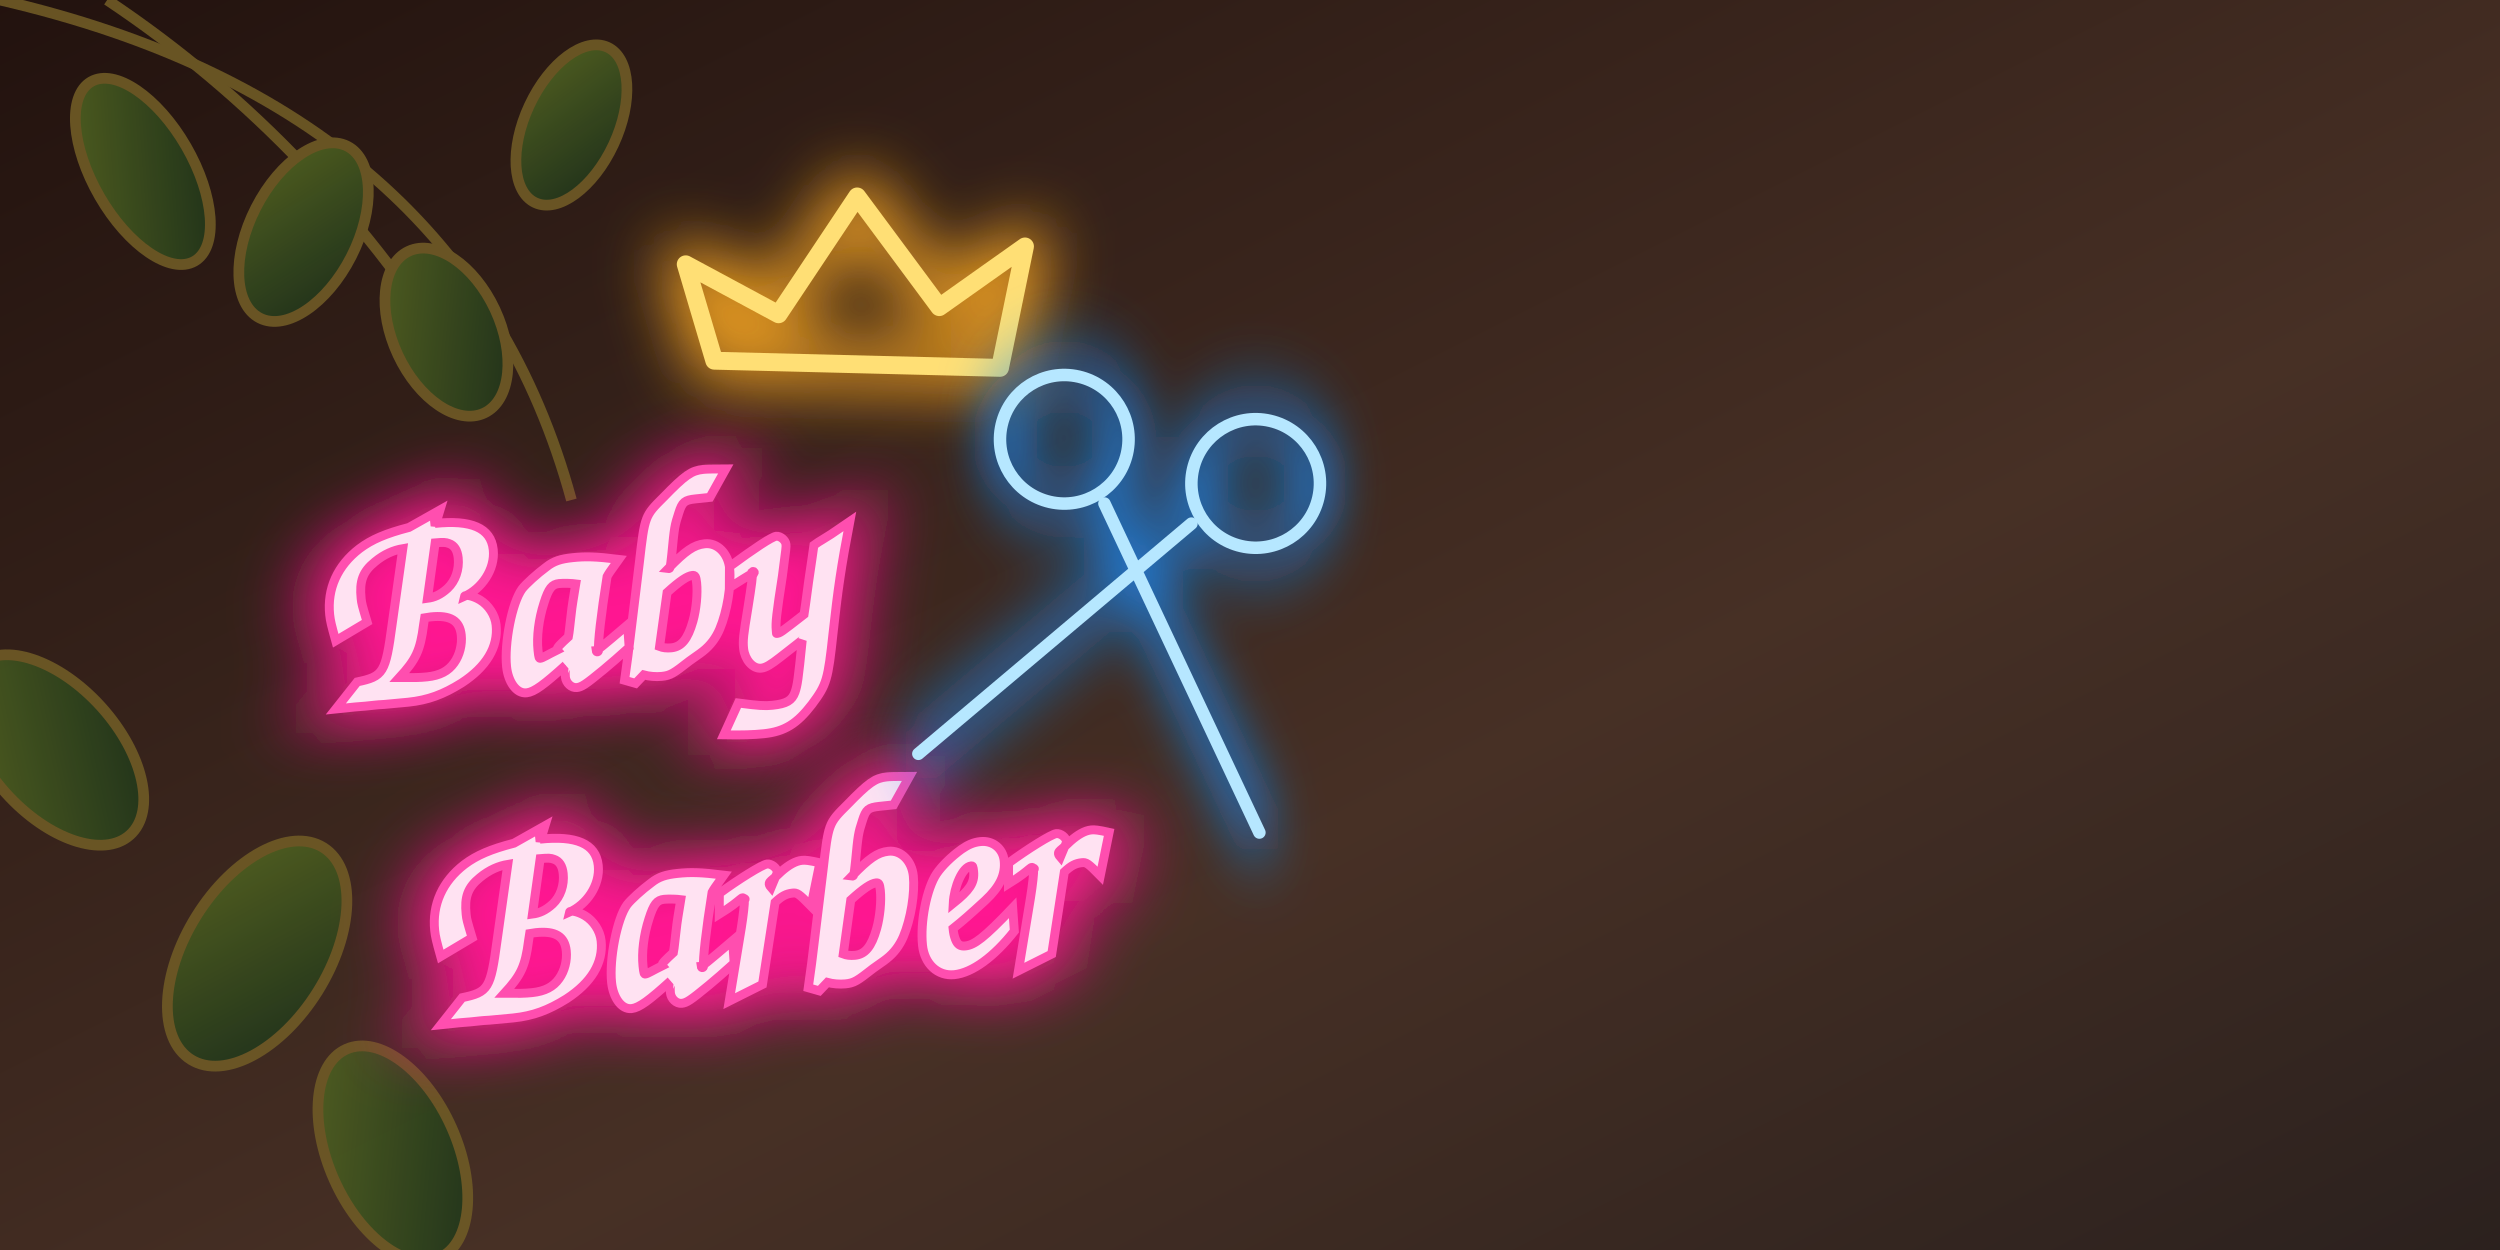
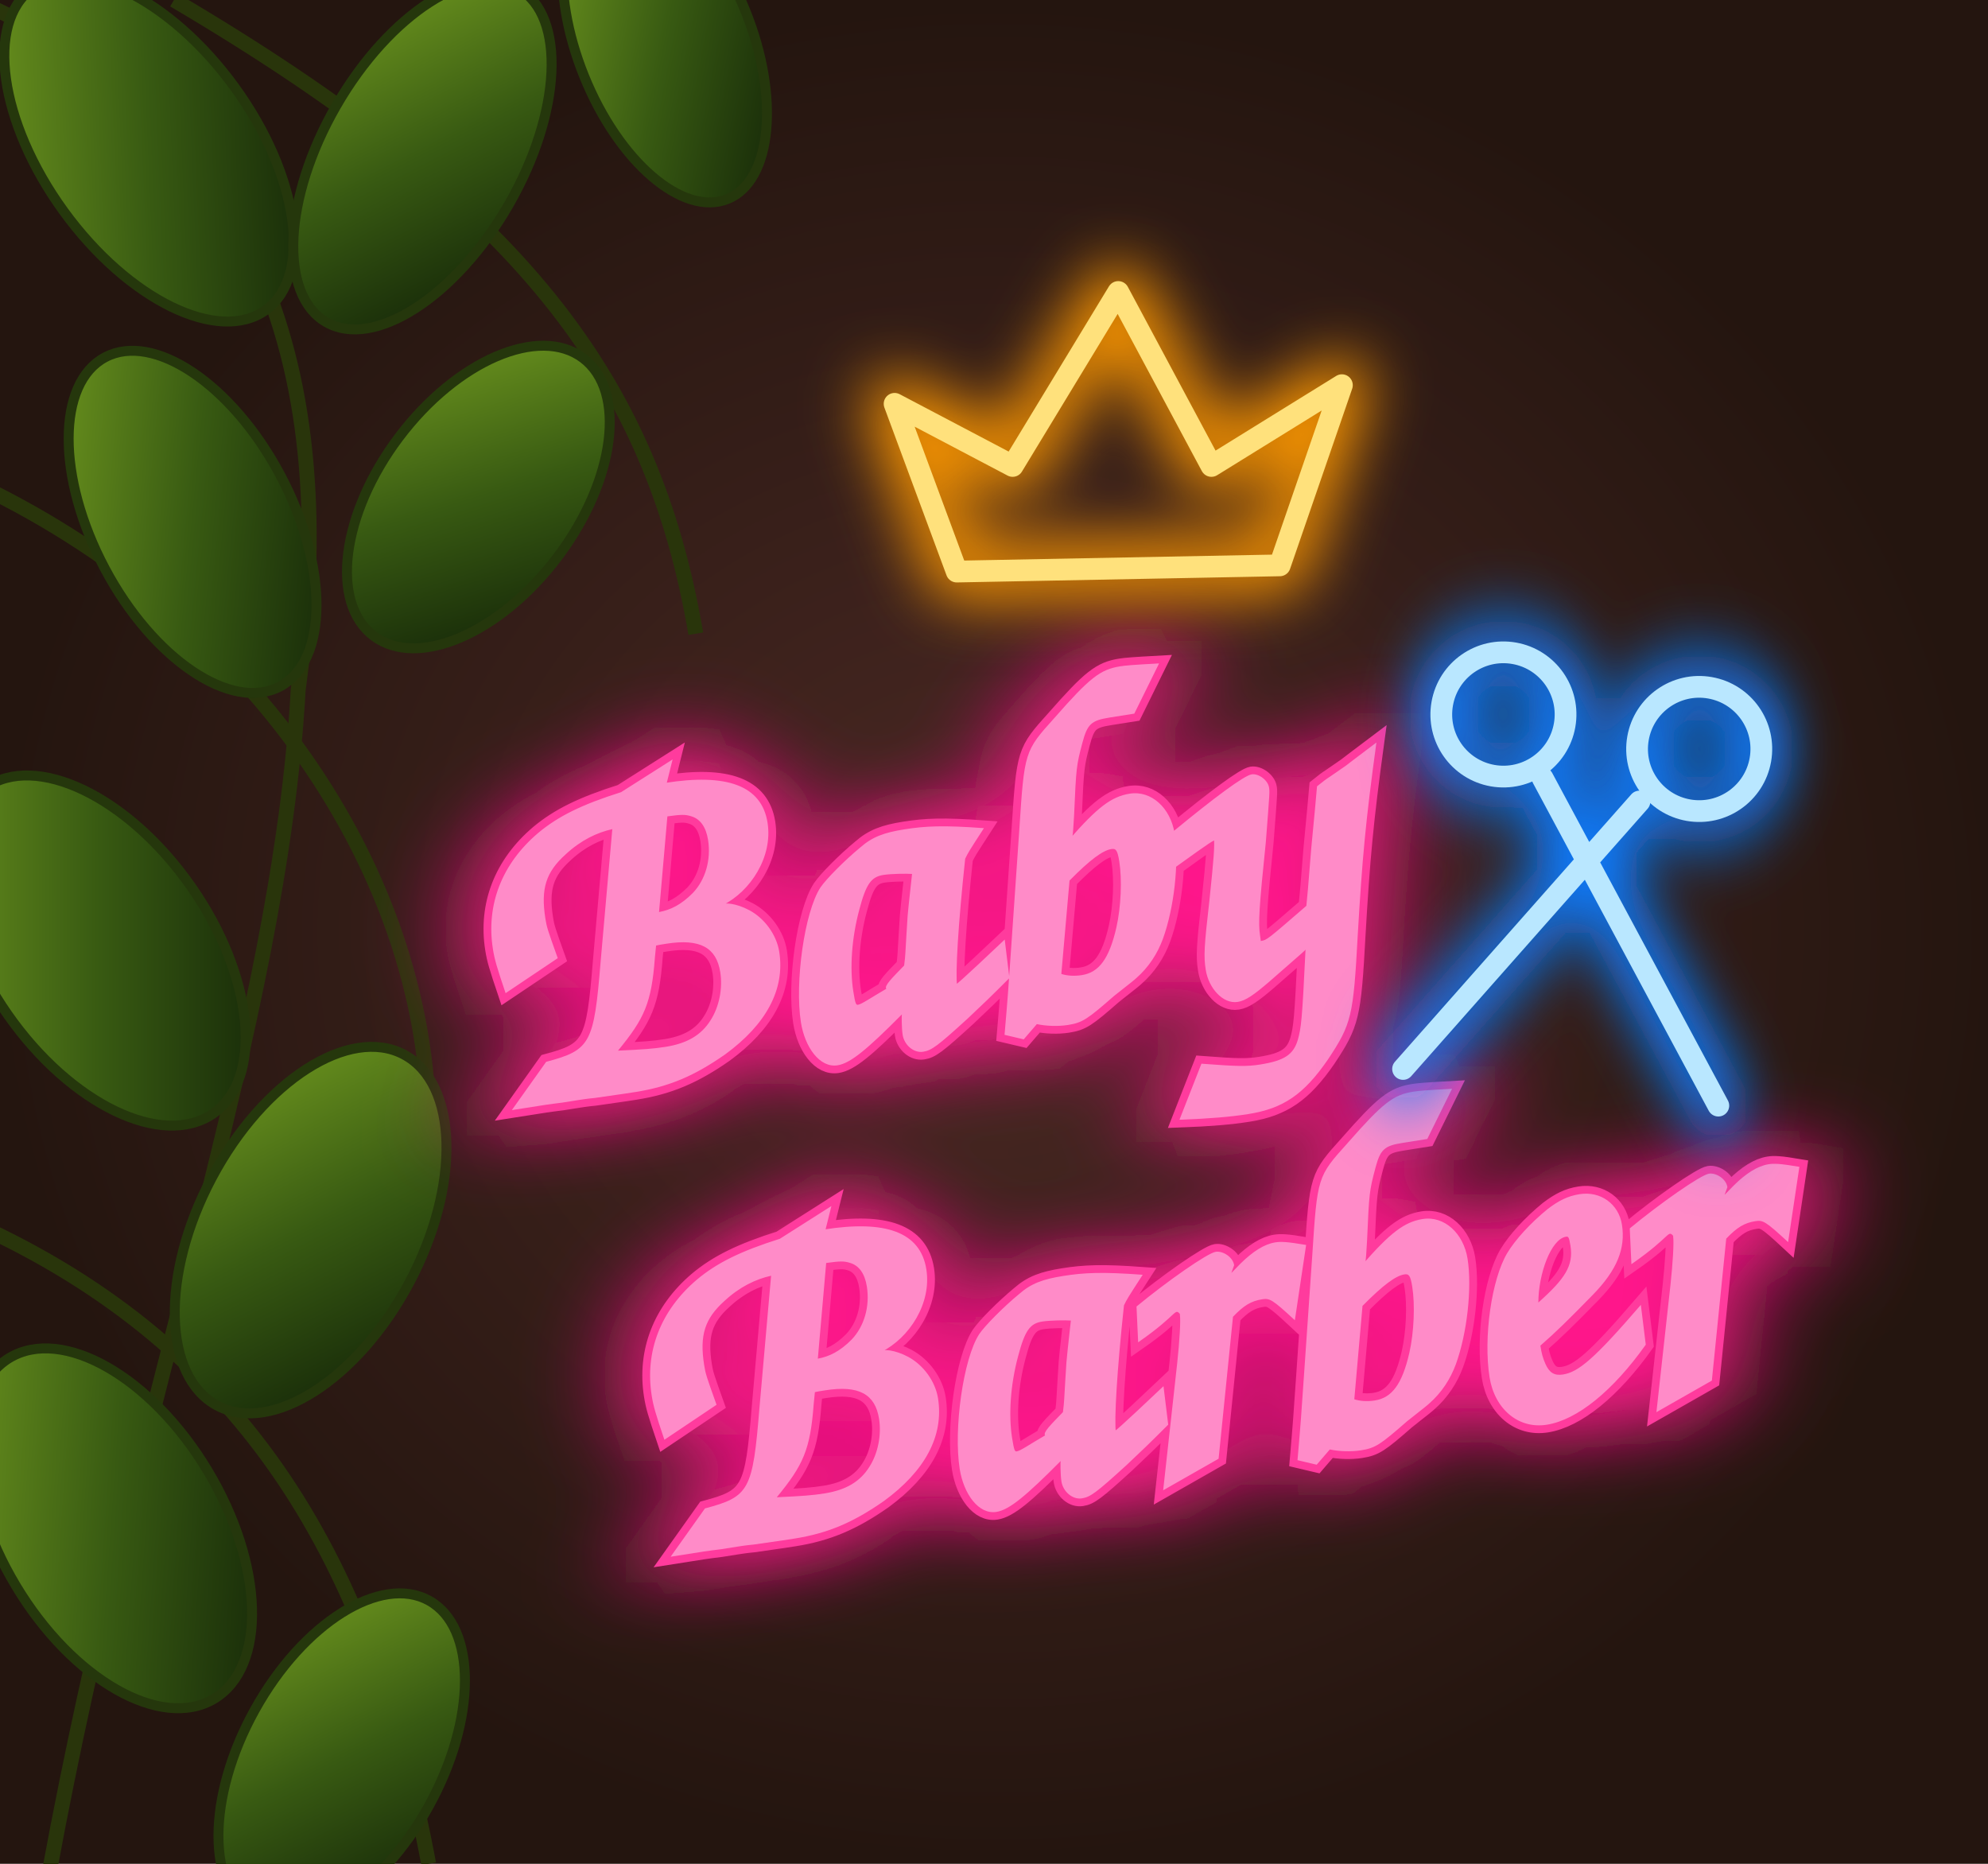
- <svg xmlns="http://www.w3.org/2000/svg" width="700" height="350" viewBox="0 0 700 350">
+ <svg xmlns="http://www.w3.org/2000/svg" viewBox="0 0 320 300" width="320" height="300">
  <defs>
-     <linearGradient id="wall" x2="1" y2="1">
-       <stop stop-color="#22120e" />
-       <stop offset=".6" stop-color="#473025" />
-       <stop offset="1" stop-color="#2b211e" />
+     <radialGradient id="bg">
+       <stop stop-color="#4b2924" />
+       <stop offset="1" stop-color="#24150f" />
+     </radialGradient>
+     <linearGradient id="leaf" x2=".8" y2="1">
+       <stop stop-color="#739c20" />
+       <stop offset=".55" stop-color="#385a12" />
+       <stop offset="1" stop-color="#172a09" />
    </linearGradient>
-     <filter id="glow" x="-40%" y="-60%" width="180%" height="220%">
-       <feGaussianBlur stdDeviation="9" />
+     <filter id="pinkGlow" x="-50%" y="-50%" width="200%" height="200%">
+       <feGaussianBlur stdDeviation="7" />
    </filter>
-     <filter id="small">
-       <feGaussianBlur stdDeviation="2" />
+     <filter id="glow" x="-80%" y="-80%" width="260%" height="260%">
+       <feGaussianBlur stdDeviation="5" />
    </filter>
-     <linearGradient id="leaf" x2="1" y2="1">
-       <stop stop-color="#556520" />
-       <stop offset="1" stop-color="#1a301a" />
-     </linearGradient>
  </defs>
-   <rect width="700" height="350" fill="url(#wall)" />
-   <g stroke="#6e5925" stroke-width="3" fill="url(#leaf)" opacity=".92">
-     <path d="M0 0 Q130 30 160 140" fill="none" />
-     <path d="M30 0Q90 40 130 105" fill="none" />
-     <ellipse cx="40" cy="48" rx="14" ry="29" transform="rotate(-30 40 48)" />
-     <ellipse cx="85" cy="65" rx="15" ry="27" transform="rotate(27 85 65)" />
-     <ellipse cx="125" cy="93" rx="15" ry="25" transform="rotate(-25 125 93)" />
-     <ellipse cx="160" cy="35" rx="13" ry="24" transform="rotate(25 160 35)" />
-     <ellipse cx="15" cy="210" rx="18" ry="32" transform="rotate(-42 15 210)" />
-     <ellipse cx="72" cy="267" rx="20" ry="35" transform="rotate(32 72 267)" />
-     <ellipse cx="110" cy="323" rx="18" ry="32" transform="rotate(-24 110 323)" />
+   <rect width="320" height="300" fill="url(#bg)" />
+   <g stroke="#29350b" stroke-width="2.4" fill="none">
+     <path d="M-4 0 C42 20 55 60 48 111 C45 165 22 225 8 301" />
+     <path d="M28 0 C84 33 105 61 112 102" />
+     <path d="M-8 76 C40 97 70 141 69 184" />
+     <path d="M-4 197 C40 217 60 252 69 300" />
  </g>
-   <g transform="translate(4 15) rotate(-6 210 175)" font-family="cursive" font-style="italic" font-weight="bold" font-size="78">
-     <text x="85" y="171" fill="#ff1491" stroke="#ff1491" stroke-width="11" filter="url(#glow)">Baby</text>
-     <text x="105" y="262" fill="#ff1491" stroke="#ff1491" stroke-width="11" filter="url(#glow)">Barber</text>
-     <text x="85" y="171" fill="#ffe2f2" stroke="#ff4eaf" stroke-width="2.5">Baby</text>
-     <text x="105" y="262" fill="#ffe2f2" stroke="#ff4eaf" stroke-width="2.5">Barber</text>
+   <g fill="url(#leaf)" stroke="#25370c" stroke-width="1.6">
+     <ellipse cx="24" cy="24" rx="17" ry="32" transform="rotate(-36 24 24)" />
+     <ellipse cx="68" cy="25" rx="16" ry="31" transform="rotate(30 68 25)" />
+     <ellipse cx="107" cy="7" rx="14" ry="27" transform="rotate(-22 107 7)" />
+     <ellipse cx="31" cy="84" rx="16" ry="30" transform="rotate(-28 31 84)" />
+     <ellipse cx="77" cy="80" rx="16" ry="28" transform="rotate(37 77 80)" />
+     <ellipse cx="16" cy="153" rx="18" ry="32" transform="rotate(-35 16 153)" />
+     <ellipse cx="50" cy="198" rx="18" ry="32" transform="rotate(28 50 198)" />
+     <ellipse cx="18" cy="246" rx="18" ry="32" transform="rotate(-31 18 246)" />
+     <ellipse cx="55" cy="283" rx="16" ry="29" transform="rotate(29 55 283)" />
+   </g>
+   <g transform="rotate(-9 170 174)" font-family="'Brush Script MT','Segoe Script',cursive" font-weight="bold" font-style="italic">
+     <g fill="#ff168b" stroke="#ff168b" stroke-width="7" filter="url(#pinkGlow)" font-size="77">
+       <text x="78" y="165">Baby</text>
+       <text x="92" y="240">Barber</text>
+     </g>
+     <g fill="#ff8bc8" stroke="#ff3b9d" stroke-width="2.5" paint-order="stroke" font-size="77">
+       <text x="78" y="165">Baby</text>
+       <text x="92" y="240">Barber</text>
+     </g>
  </g>
  <g fill="none" stroke-linecap="round" stroke-linejoin="round">
-     <g stroke="#ffab22" stroke-width="12" filter="url(#glow)">
-       <path d="M200 101 L192 74 L218 88 L240 55 L263 86 L287 69 L280 103 Z" />
+     <g stroke="#ff9900" stroke-width="9" filter="url(#glow)">
+       <path d="M154 92 L144 65 L163 75 L180 47 L195 75 L216 62 L206 91 Z" />
    </g>
-     <path d="M200 101 L192 74 L218 88 L240 55 L263 86 L287 69 L280 103 Z" stroke="#ffdf75" stroke-width="5" />
-     <g transform="translate(298 123) rotate(13)" stroke="#168eff" stroke-width="9" filter="url(#glow)">
-       <circle cx="0" cy="0" r="18" />
-       <circle cx="55" cy="0" r="18" />
-       <path d="M15 15 L78 95 M40 15 L-20 95" />
+     <path d="M154 92 L144 65 L163 75 L180 47 L195 75 L216 62 L206 91 Z" stroke="#ffe17c" stroke-width="3.5" />
+     <g transform="translate(242 115) rotate(10)" stroke="#087bff" stroke-width="10" filter="url(#glow)">
+       <circle cx="0" cy="0" r="10" />
+       <circle cx="32" cy="0" r="10" />
+       <path d="M8 9 L45 56 M24 10 L-6 59" />
    </g>
-     <g transform="translate(298 123) rotate(13)" stroke="#b6e7ff" stroke-width="3.5">
-       <circle cx="0" cy="0" r="18" />
-       <circle cx="55" cy="0" r="18" />
-       <path d="M15 15 L78 95 M40 15 L-20 95" />
+     <g transform="translate(242 115) rotate(10)" stroke="#b9e7ff" stroke-width="3.5">
+       <circle cx="0" cy="0" r="10" />
+       <circle cx="32" cy="0" r="10" />
+       <path d="M8 9 L45 56 M24 10 L-6 59" />
    </g>
  </g>
</svg>
